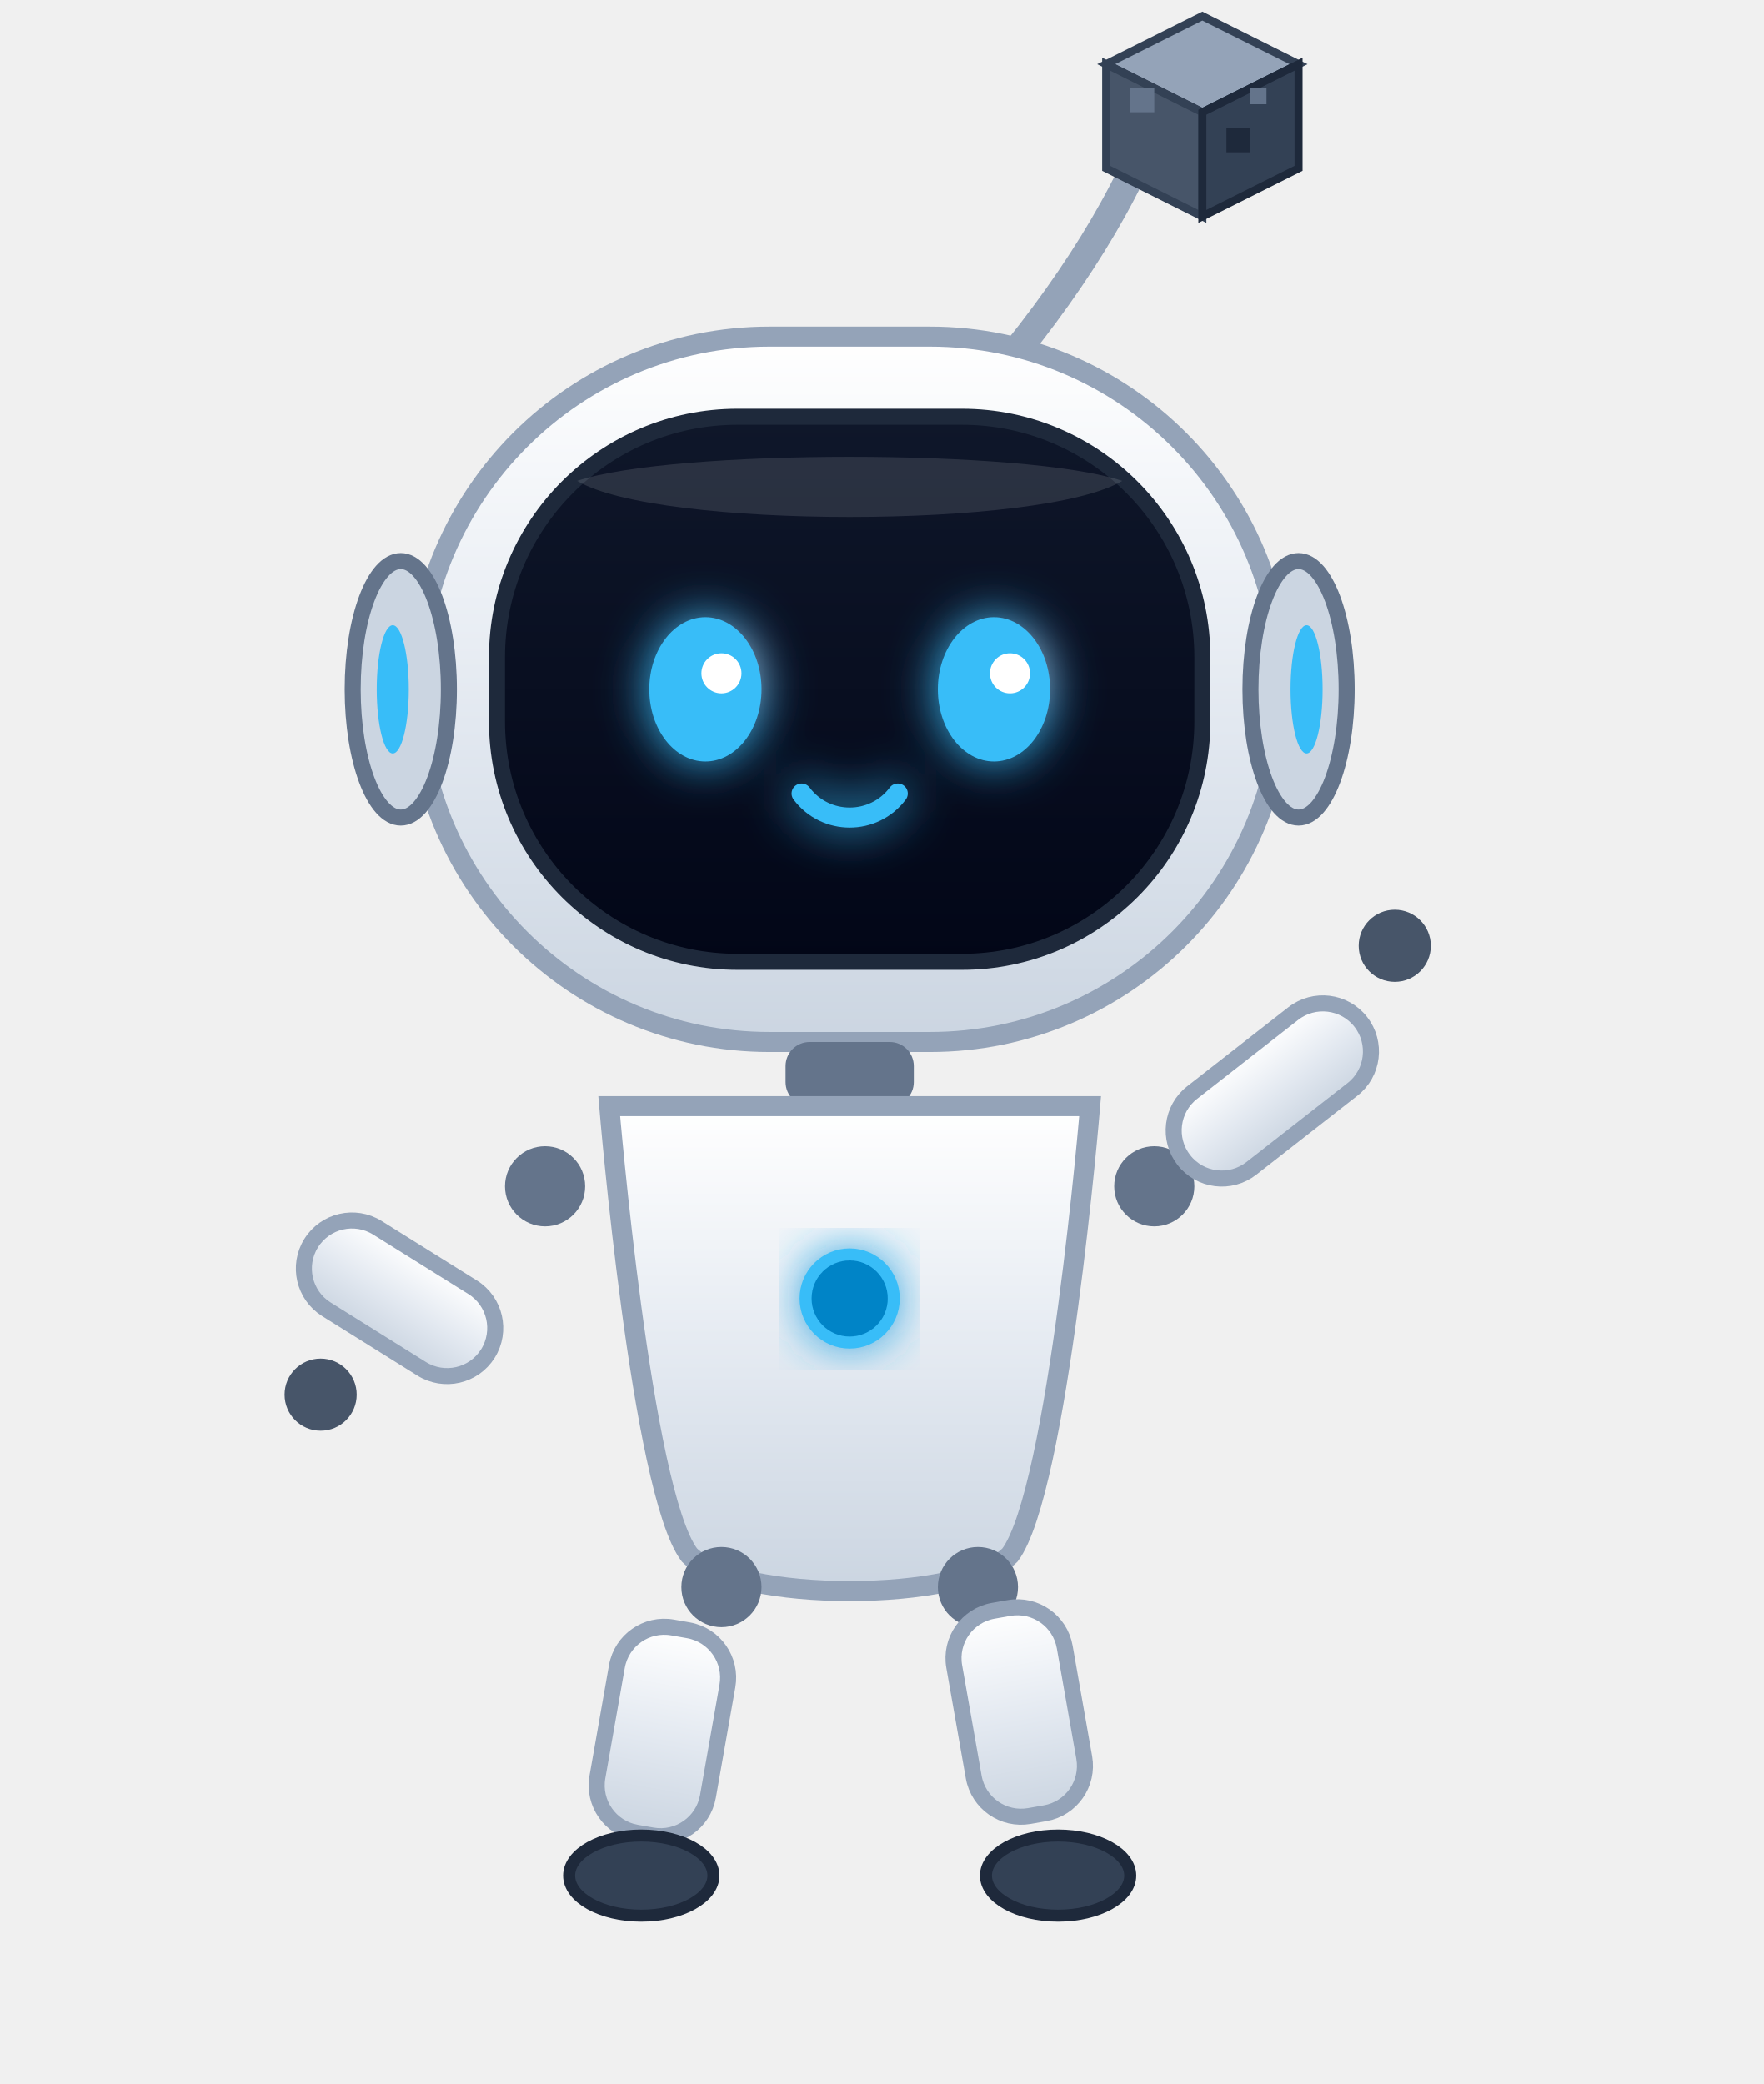
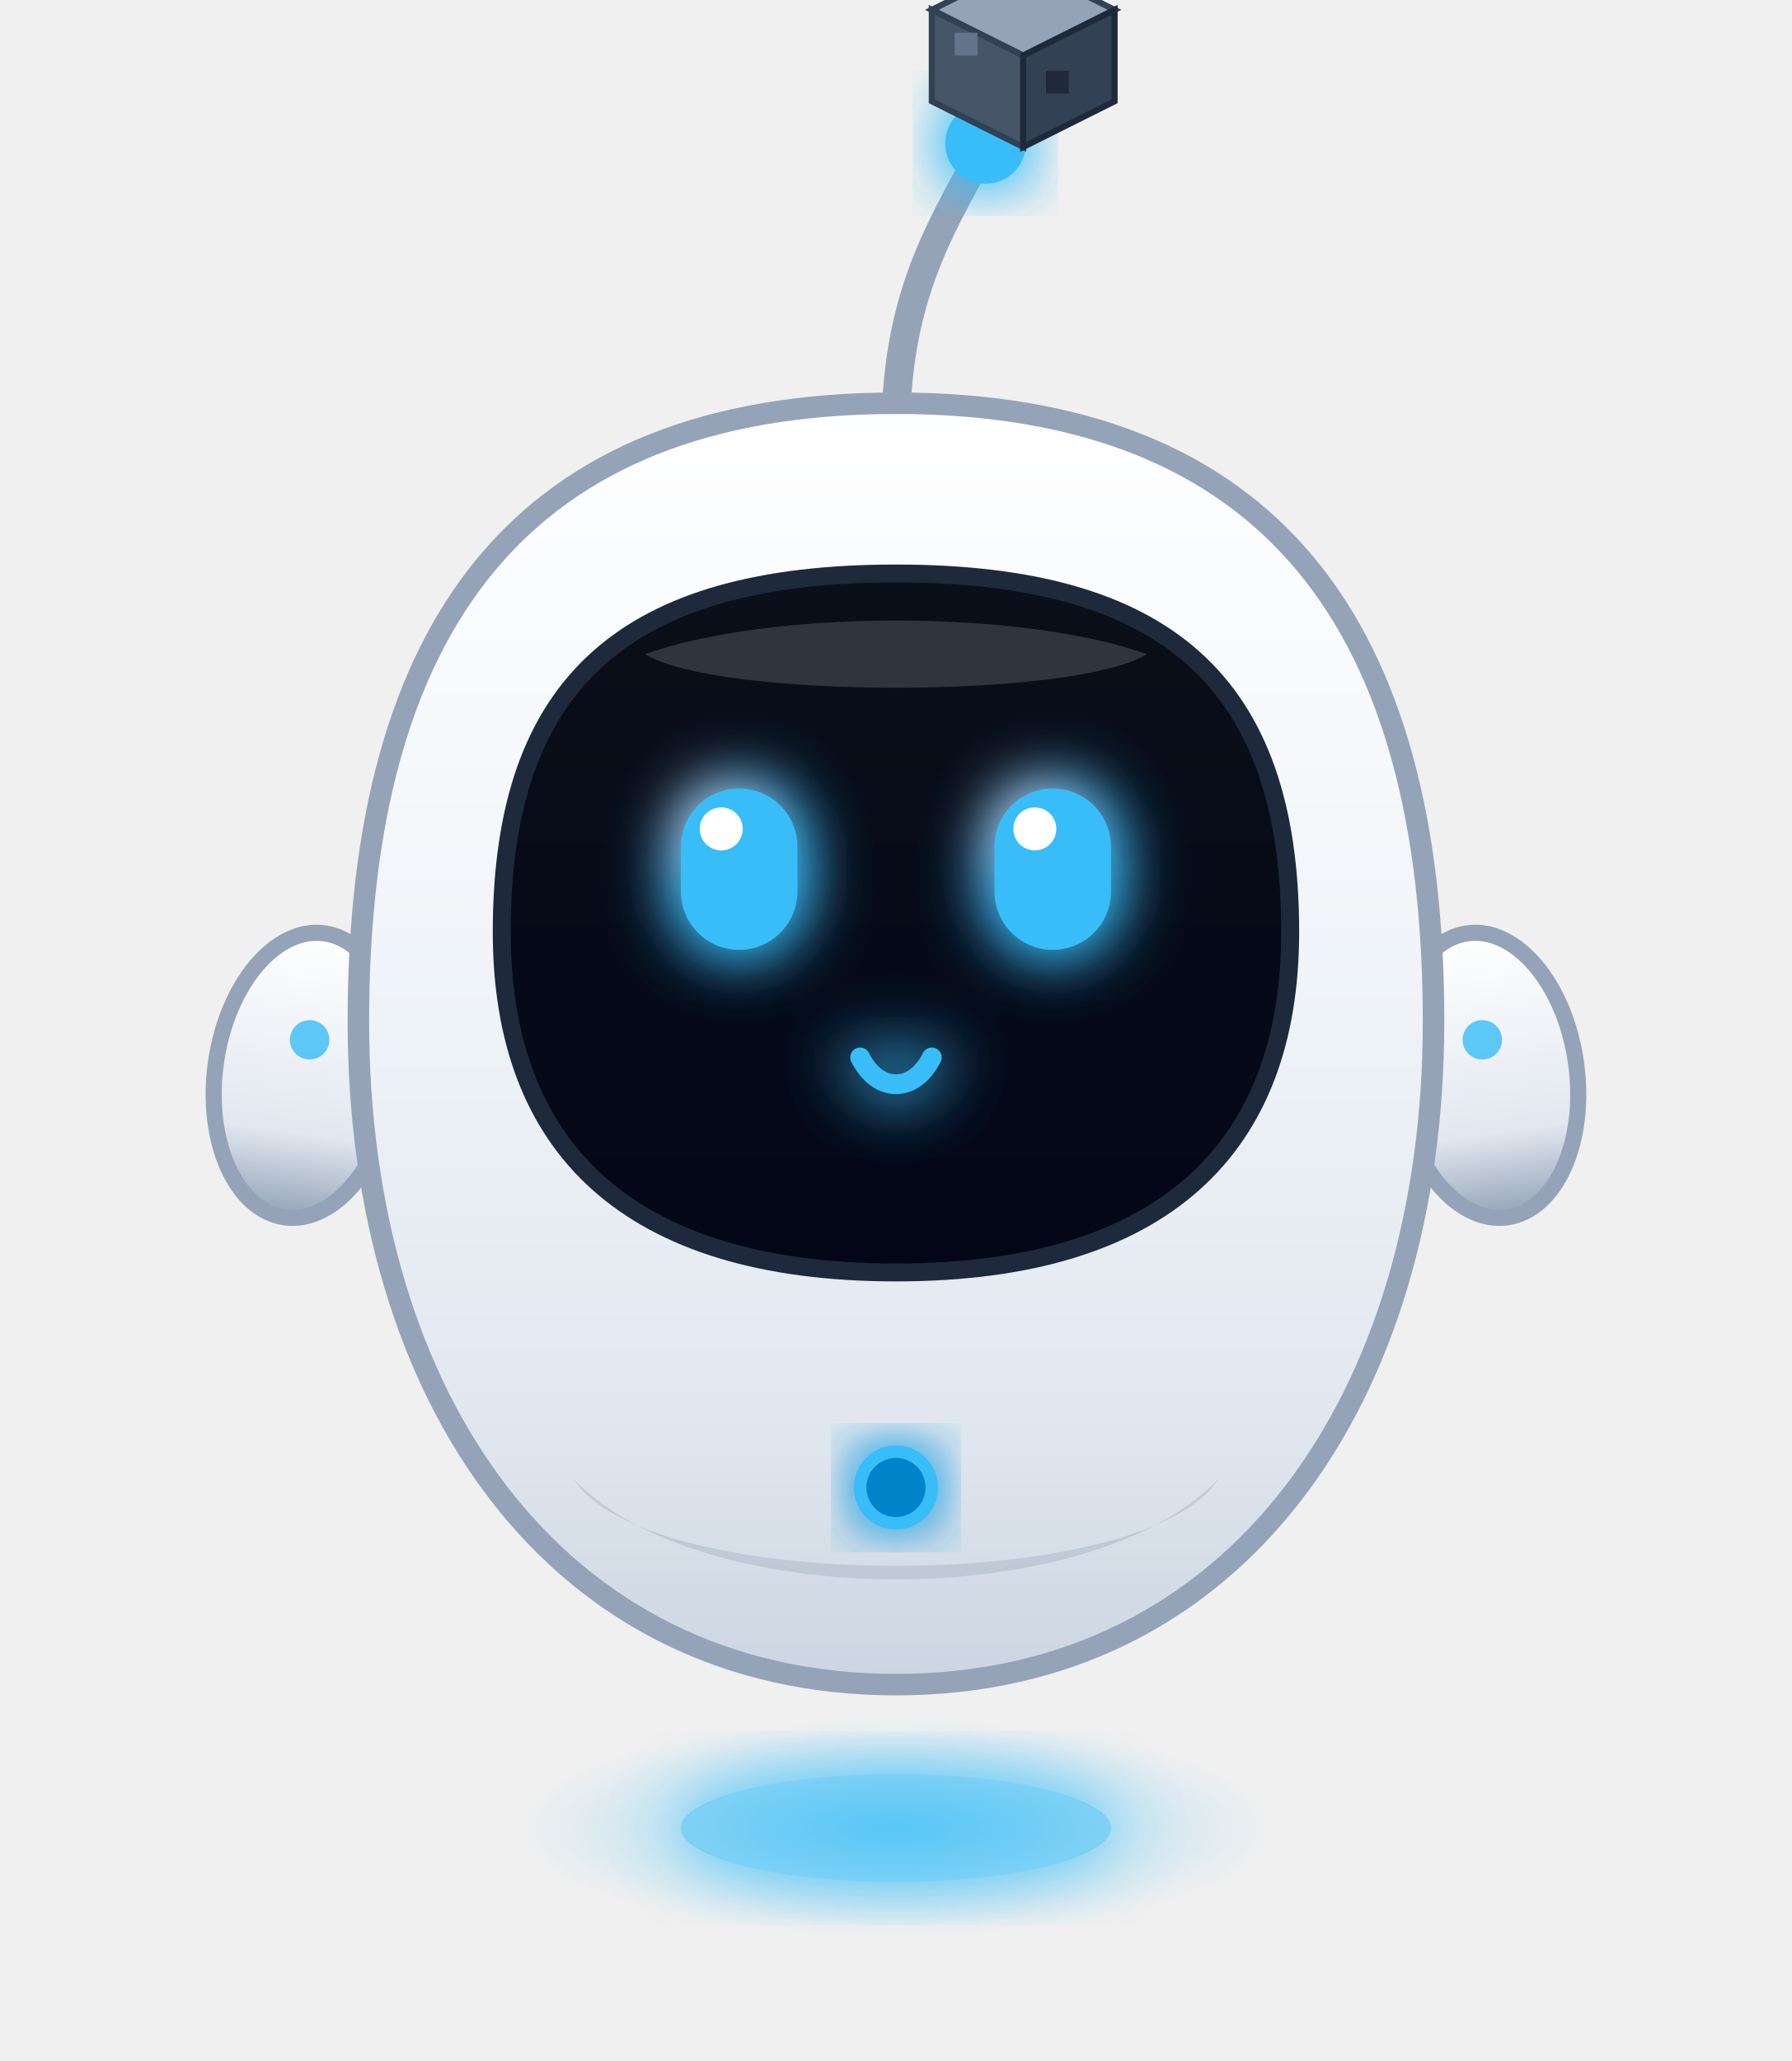
- <svg xmlns="http://www.w3.org/2000/svg" width="220" height="260" viewBox="0 0 220 260" fill="none">
+ <svg xmlns="http://www.w3.org/2000/svg" width="200" height="230" viewBox="0 0 200 230" fill="none">
  <defs>
-     <linearGradient id="pebBody" x1="0" y1="0" x2="0" y2="1">
+     <linearGradient id="pebCeramic" x1="0" y1="0" x2="0" y2="1">
      <stop offset="0%" stop-color="#FFFFFF" />
-       <stop offset="55%" stop-color="#E2E8F0" />
+       <stop offset="42%" stop-color="#F1F5F9" />
+       <stop offset="78%" stop-color="#E2E8F0" />
      <stop offset="100%" stop-color="#CBD5E1" />
    </linearGradient>
-     <linearGradient id="pebScreen" x1="0" y1="0" x2="0" y2="1">
-       <stop offset="0%" stop-color="#0F172A" />
+     <linearGradient id="pebOled" x1="0" y1="0" x2="0" y2="1">
+       <stop offset="0%" stop-color="#0B0F19" />
      <stop offset="100%" stop-color="#020617" />
    </linearGradient>
-     <filter id="pebGlow" x="-30%" y="-30%" width="160%" height="160%">
-       <feGaussianBlur stdDeviation="3" result="blur" />
+     <linearGradient id="pebHand" x1="0" y1="0" x2="0" y2="1">
+       <stop offset="0%" stop-color="#FFFFFF" />
+       <stop offset="70%" stop-color="#E2E8F0" />
+       <stop offset="100%" stop-color="#94A3B8" />
+     </linearGradient>
+     <filter id="pebNeon" x="-40%" y="-40%" width="180%" height="180%">
+       <feGaussianBlur stdDeviation="3.5" result="blur1" />
+       <feGaussianBlur stdDeviation="1.5" result="blur2" />
      <feMerge>
-         <feMergeNode in="blur" />
+         <feMergeNode in="blur1" />
+         <feMergeNode in="blur2" />
        <feMergeNode in="SourceGraphic" />
      </feMerge>
    </filter>
+     <radialGradient id="pebAura" cx="50%" cy="50%" r="50%">
+       <stop offset="0%" stop-color="rgba(56, 189, 248, 0.65)" />
+       <stop offset="60%" stop-color="rgba(56, 189, 248, 0.2)" />
+       <stop offset="100%" stop-color="rgba(56, 189, 248, 0)" />
+     </radialGradient>
  </defs>
-   <path d="M125 46 C 135 34, 142 22, 145 12" stroke="#94A3B8" stroke-width="3.5" stroke-linecap="round" />
-   <g transform="translate(138, 2)">
-     <polygon points="12,0 24,6 12,12 0,6" fill="#94A3B8" stroke="#334155" stroke-width="1" />
-     <polygon points="0,6 12,12 12,25 0,19" fill="#475569" stroke="#334155" stroke-width="1" />
-     <polygon points="12,12 24,6 24,19 12,25" fill="#334155" stroke="#1E293B" stroke-width="1" />
+   <ellipse cx="100" cy="204" rx="42" ry="12" fill="url(#pebAura)" />
+   <ellipse cx="100" cy="204" rx="24" ry="6" fill="#38BDF8" opacity="0.5" filter="url(#pebNeon)" />
+   <g transform="rotate(8 34 120)">
+     <ellipse cx="34" cy="120" rx="10" ry="16" fill="url(#pebHand)" stroke="#94A3B8" stroke-width="1.8" />
+     <circle cx="34" cy="116" r="2.2" fill="#38BDF8" opacity="0.8" />
+   </g>
+   <g transform="rotate(-8 166 120)">
+     <ellipse cx="166" cy="120" rx="10" ry="16" fill="url(#pebHand)" stroke="#94A3B8" stroke-width="1.8" />
+     <circle cx="166" cy="116" r="2.2" fill="#38BDF8" opacity="0.8" />
+   </g>
+   <path d="M 100 48 C 100 32, 106 24, 110 16" stroke="#94A3B8" stroke-width="3.2" stroke-linecap="round" />
+   <circle cx="110" cy="16" r="4.5" fill="#38BDF8" filter="url(#pebNeon)" />
+   <g transform="translate(104, -4) scale(0.85)">
+     <polygon points="12,0 24,6 12,12 0,6" fill="#94A3B8" stroke="#334155" stroke-width="0.8" />
+     <polygon points="0,6 12,12 12,24 0,18" fill="#475569" stroke="#334155" stroke-width="0.8" />
+     <polygon points="12,12 24,6 24,18 12,24" fill="#334155" stroke="#1E293B" stroke-width="0.8" />
    <rect x="3" y="9" width="3" height="3" fill="#64748B" />
    <rect x="15" y="14" width="3" height="3" fill="#1E293B" />
-     <rect x="18" y="9" width="2" height="2" fill="#64748B" />
  </g>
-   <rect x="52" y="42" width="108" height="88" rx="44" fill="url(#pebBody)" stroke="#94A3B8" stroke-width="2.5" />
-   <ellipse cx="50" cy="86" rx="6" ry="16" fill="#CBD5E1" stroke="#64748B" stroke-width="2" />
-   <ellipse cx="49" cy="86" rx="2" ry="8" fill="#38BDF8" />
-   <ellipse cx="162" cy="86" rx="6" ry="16" fill="#CBD5E1" stroke="#64748B" stroke-width="2" />
-   <ellipse cx="163" cy="86" rx="2" ry="8" fill="#38BDF8" />
-   <rect x="62" y="52" width="88" height="68" rx="30" fill="url(#pebScreen)" stroke="#1E293B" stroke-width="2" />
-   <path d="M72 60 C 84 56, 128 56, 140 60 C 130 66, 82 66, 72 60 Z" fill="white" opacity="0.12" />
-   <g filter="url(#pebGlow)">
-     <ellipse cx="88" cy="86" rx="7" ry="9" fill="#38BDF8" />
-     <circle cx="90" cy="84" r="2.5" fill="#FFFFFF" />
-     <ellipse cx="124" cy="86" rx="7" ry="9" fill="#38BDF8" />
-     <circle cx="126" cy="84" r="2.5" fill="#FFFFFF" />
-     <path d="M 100 99 C 103 103, 109 103, 112 99" stroke="#38BDF8" stroke-width="2.5" stroke-linecap="round" fill="none" />
-   </g>
-   <g transform="translate(0, 10)">
-     <rect x="98" y="120" width="16" height="8" rx="3" fill="#64748B" />
-     <path d="M76 128 C 76 128, 80 176, 86 184 C 92 190, 120 190, 126 184 C 132 176, 136 128, 136 128 Z" fill="url(#pebBody)" stroke="#94A3B8" stroke-width="2.5" />
-     <circle cx="106" cy="152" r="5.5" fill="#0284C7" stroke="#38BDF8" stroke-width="1.5" filter="url(#pebGlow)" />
-   </g>
-   <g transform="translate(0, 10)">
-     <circle cx="68" cy="138" r="5" fill="#64748B" />
-     <rect x="42" y="140" width="26" height="12" rx="6" transform="rotate(32 42 140)" fill="url(#pebBody)" stroke="#94A3B8" stroke-width="2" />
-     <circle cx="40" cy="164" r="4.5" fill="#475569" />
-     <circle cx="144" cy="138" r="5" fill="#64748B" />
-     <rect x="144" y="130" width="28" height="12" rx="6" transform="rotate(-38 144 130)" fill="url(#pebBody)" stroke="#94A3B8" stroke-width="2" />
-     <circle cx="174" cy="108" r="4.5" fill="#475569" />
-   </g>
-   <g transform="translate(0, 10)">
-     <circle cx="90" cy="188" r="5" fill="#64748B" />
-     <rect x="78" y="192" width="14" height="26" rx="6" transform="rotate(10 78 192)" fill="url(#pebBody)" stroke="#94A3B8" stroke-width="2" />
-     <ellipse cx="80" cy="224" rx="9" ry="5" fill="#334155" stroke="#1E293B" stroke-width="1.5" />
-     <circle cx="122" cy="188" r="5" fill="#64748B" />
-     <rect x="118" y="192" width="14" height="26" rx="6" transform="rotate(-10 118 192)" fill="url(#pebBody)" stroke="#94A3B8" stroke-width="2" />
-     <ellipse cx="132" cy="224" rx="9" ry="5" fill="#334155" stroke="#1E293B" stroke-width="1.5" />
+   <path d="M 100 45 C 142 45, 160 70, 160 114 C 160 156, 138 188, 100 188 C 62 188, 40 156, 40 114 C 40 70, 58 45, 100 45 Z" fill="url(#pebCeramic)" stroke="#94A3B8" stroke-width="2.4" />
+   <path d="M 64 165 C 78 180, 122 180, 136 165 C 128 178, 72 178, 64 165 Z" fill="#94A3B8" opacity="0.35" />
+   <path d="M 100 64 C 130 64, 144 76, 144 104 C 144 128, 130 142, 100 142 C 70 142, 56 128, 56 104 C 56 76, 70 64, 100 64 Z" fill="url(#pebOled)" stroke="#1E293B" stroke-width="2" />
+   <path d="M 72 73 C 86 68, 114 68, 128 73 C 120 78, 80 78, 72 73 Z" fill="white" opacity="0.16" />
+   <circle cx="100" cy="166" r="4" fill="#0284C7" stroke="#38BDF8" stroke-width="1.4" filter="url(#pebNeon)" />
+   <g filter="url(#pebNeon)">
+     <rect x="76" y="88" width="13" height="18" rx="6.5" fill="#38BDF8" />
+     <circle cx="80.5" cy="92.5" r="2.4" fill="#FFFFFF" />
+     <rect x="111" y="88" width="13" height="18" rx="6.5" fill="#38BDF8" />
+     <circle cx="115.5" cy="92.5" r="2.4" fill="#FFFFFF" />
+     <path d="M 96 118 C 98 122, 102 122, 104 118" stroke="#38BDF8" stroke-width="2.2" stroke-linecap="round" fill="none" />
  </g>
</svg>
